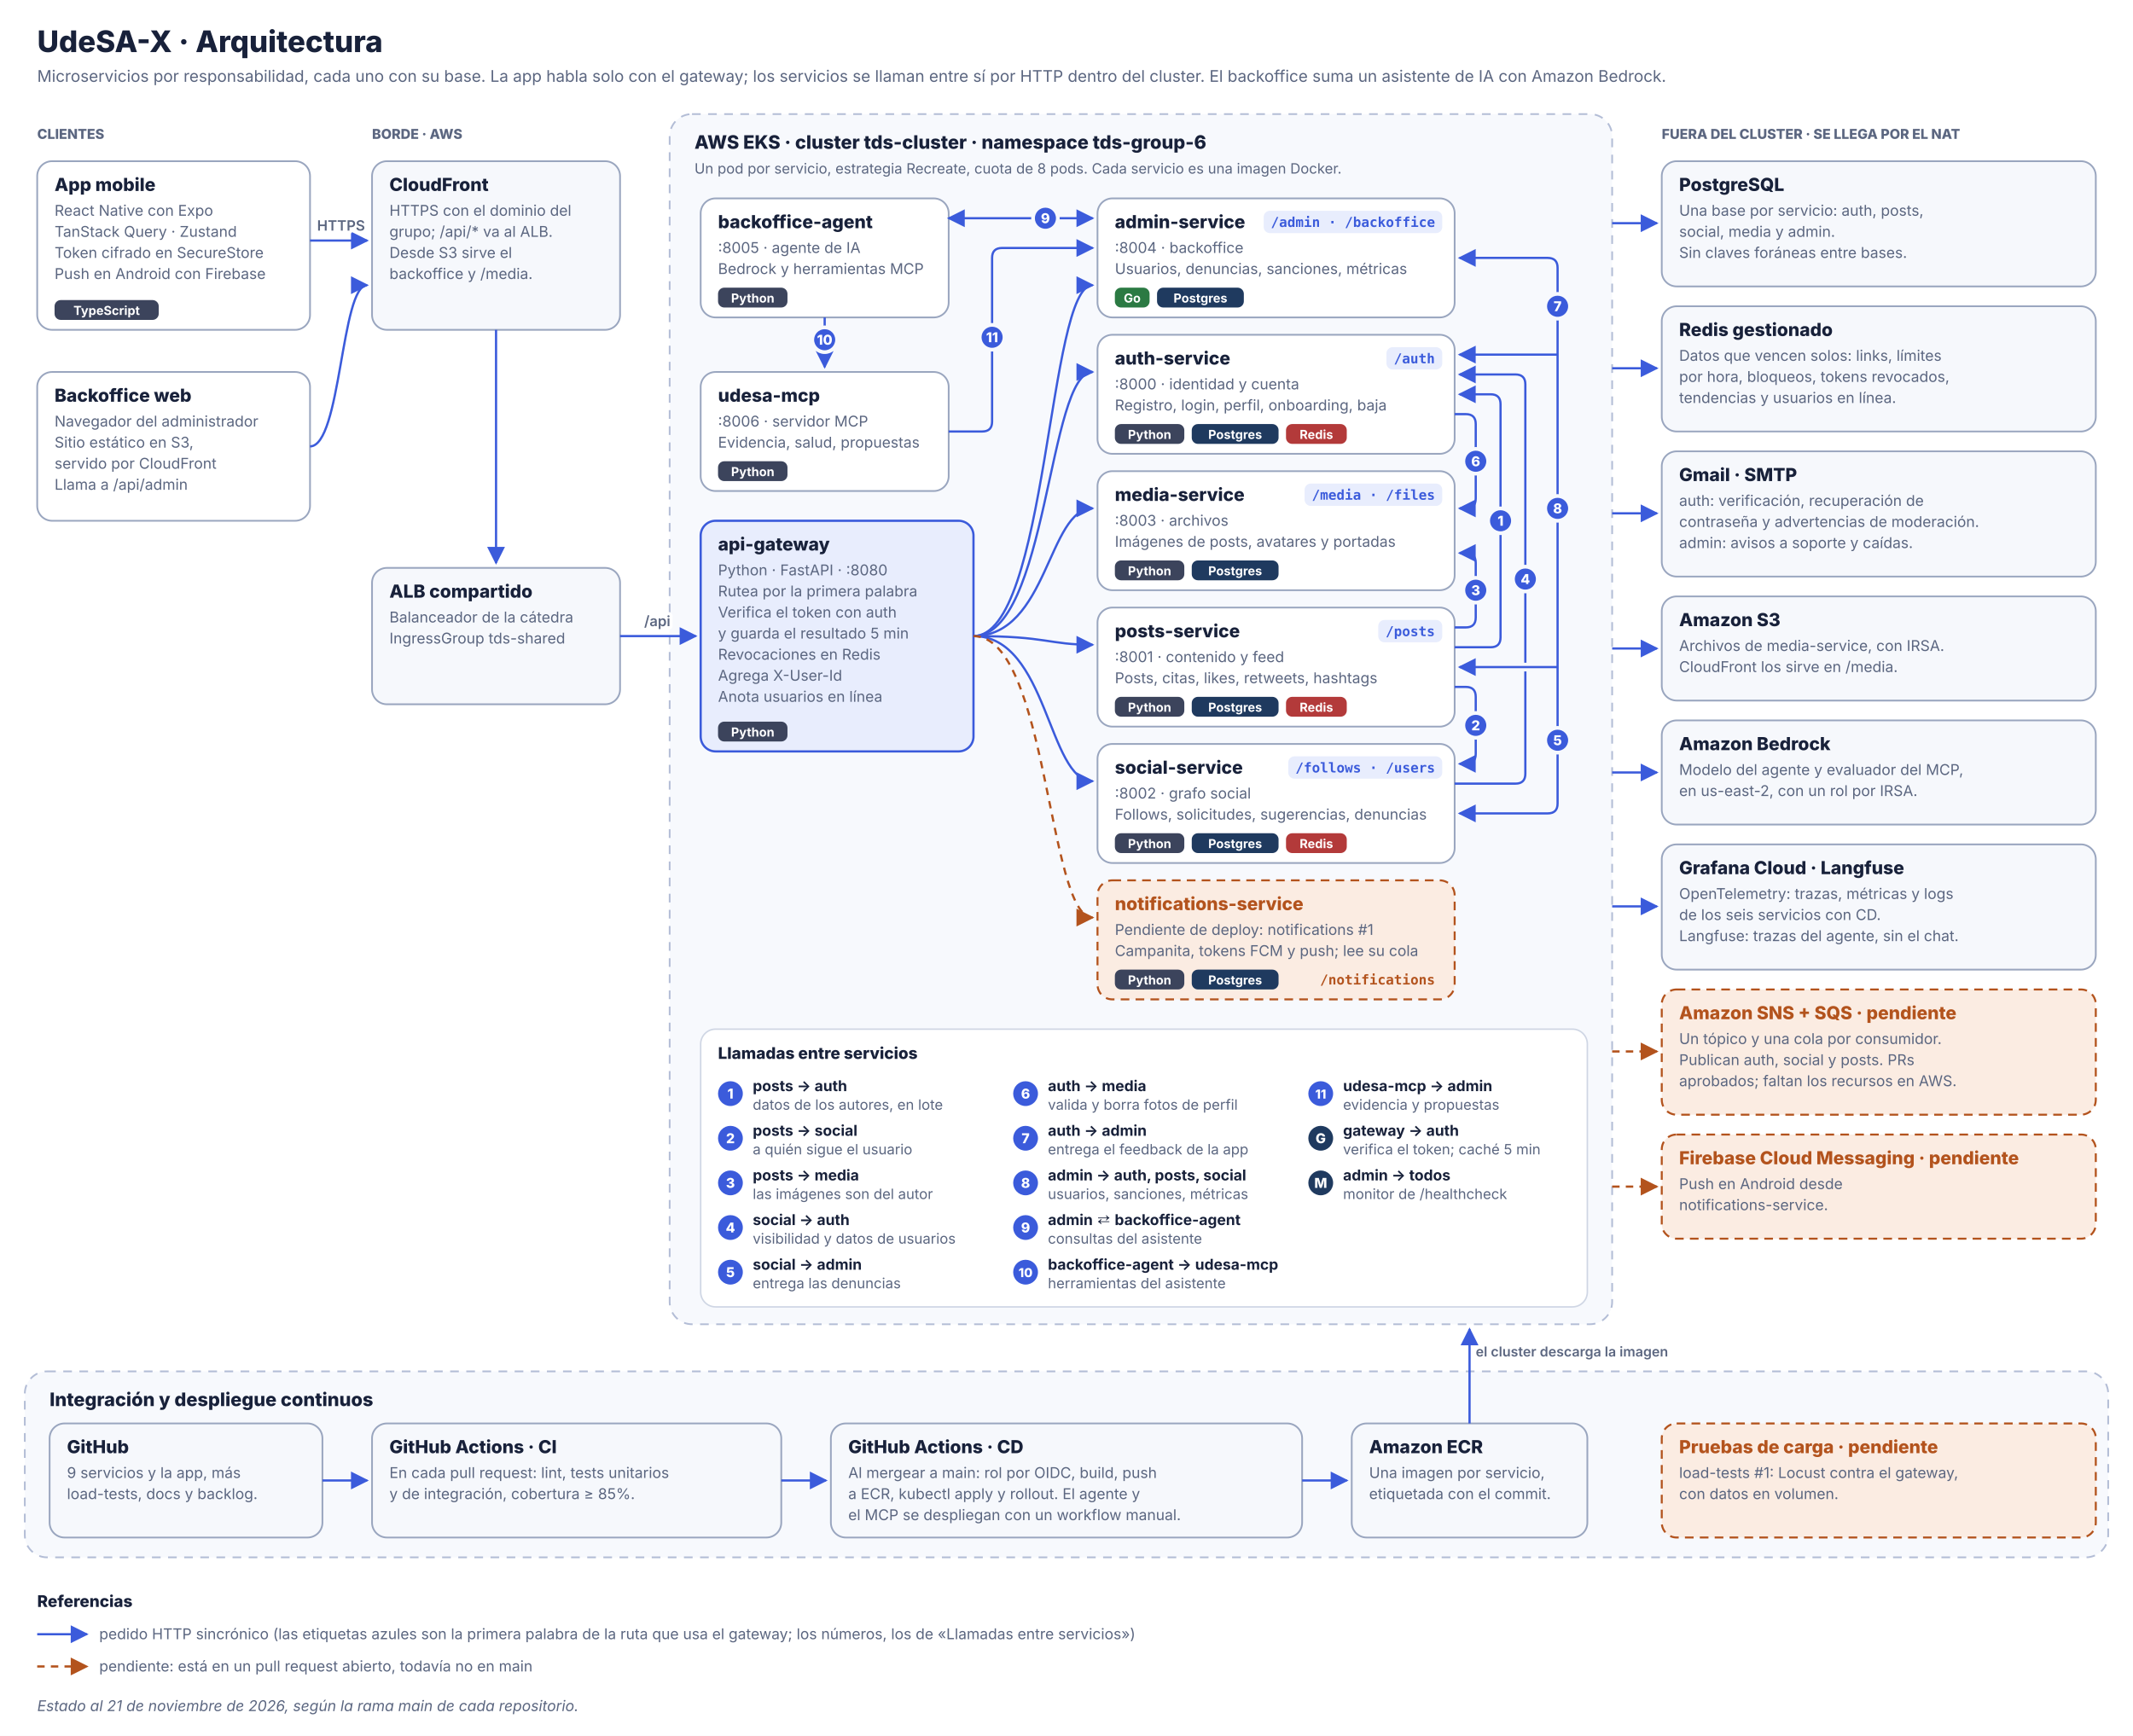
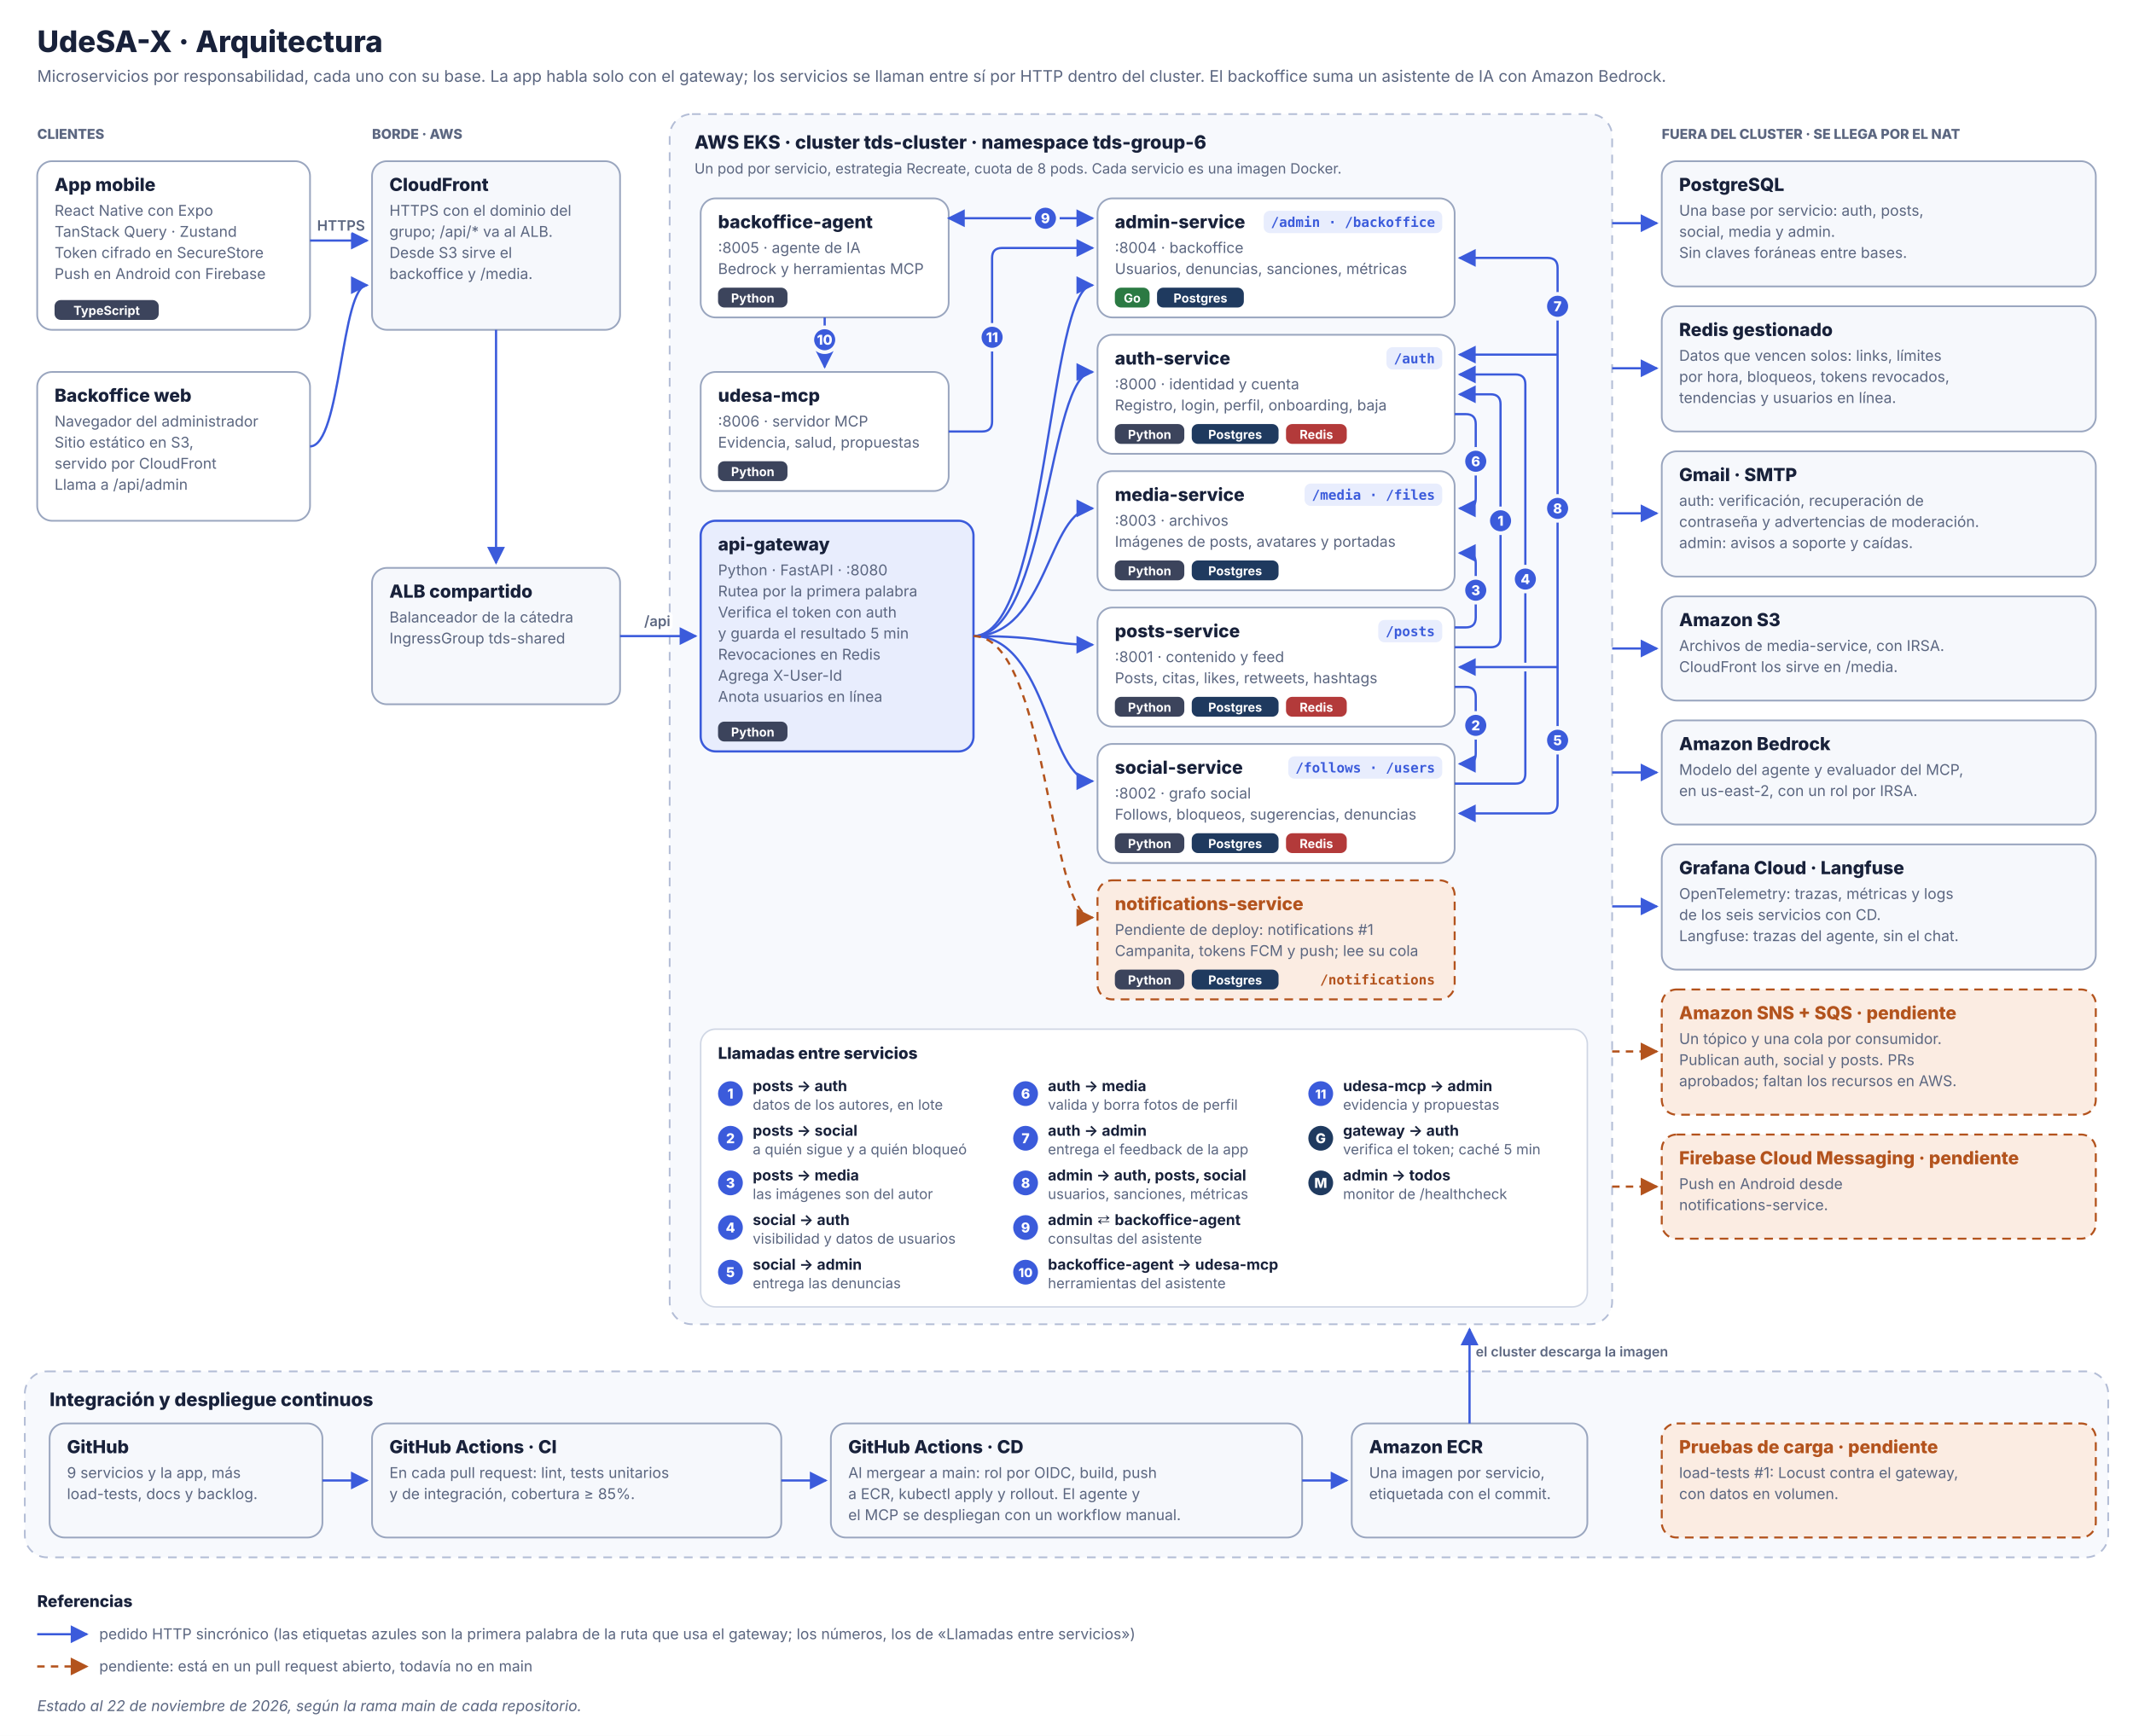
<svg xmlns="http://www.w3.org/2000/svg" viewBox="0 0 1720 1400" width="1720" height="1400">
  <rect width="1720" height="1400" fill="#fff" />
  <defs>
    <marker id="a" viewBox="0 0 10 10" refX="9" refY="5" markerWidth="8" markerHeight="8" orient="auto-start-reverse">
      <path d="M0,0 L10,5 L0,10 z" fill="#3b5bdb" />
    </marker>
    <marker id="aw" viewBox="0 0 10 10" refX="9" refY="5" markerWidth="8" markerHeight="8" orient="auto-start-reverse">
      <path d="M0,0 L10,5 L0,10 z" fill="#b3531d" />
    </marker>
  </defs>
  <text x="30" y="42" font-family="Inter, Segoe UI, Helvetica, Arial, sans-serif" font-size="24" fill="#18213a" font-weight="800" text-anchor="start">UdeSA-X · Arquitectura</text>
  <text x="30" y="66" font-family="Inter, Segoe UI, Helvetica, Arial, sans-serif" font-size="13" fill="#5b6680" font-weight="400" text-anchor="start">Microservicios por responsabilidad, cada uno con su base. La app habla solo con el gateway; los servicios se llaman entre sí por HTTP dentro del cluster. El backoffice suma un asistente de IA con Amazon Bedrock.</text>
  <text x="30" y="112" font-family="Inter, Segoe UI, Helvetica, Arial, sans-serif" font-size="11" fill="#5b6680" font-weight="800" text-anchor="start">CLIENTES</text>
  <rect x="30" y="130" width="220" height="136" rx="12" fill="#fff" stroke="#9aa6bf" stroke-width="1.4" />
  <text x="44" y="154" font-family="Inter, Segoe UI, Helvetica, Arial, sans-serif" font-size="14.5" fill="#18213a" font-weight="800" text-anchor="start">App mobile</text>
  <text x="44" y="174" font-family="Inter, Segoe UI, Helvetica, Arial, sans-serif" font-size="12" fill="#5b6680" font-weight="400" text-anchor="start">React Native con Expo</text>
  <text x="44" y="191" font-family="Inter, Segoe UI, Helvetica, Arial, sans-serif" font-size="12" fill="#5b6680" font-weight="400" text-anchor="start">TanStack Query · Zustand</text>
  <text x="44" y="208" font-family="Inter, Segoe UI, Helvetica, Arial, sans-serif" font-size="12" fill="#5b6680" font-weight="400" text-anchor="start">Token cifrado en SecureStore</text>
  <text x="44" y="225" font-family="Inter, Segoe UI, Helvetica, Arial, sans-serif" font-size="12" fill="#5b6680" font-weight="400" text-anchor="start">Push en Android con Firebase</text>
  <rect x="44" y="242" width="84" height="16" rx="5" fill="#3c445c" />
  <text x="86" y="254" font-family="Inter, Segoe UI, Helvetica, Arial, sans-serif" font-size="10" fill="#fff" font-weight="700" text-anchor="middle">TypeScript</text>
  <rect x="30" y="300" width="220" height="120" rx="12" fill="#fff" stroke="#9aa6bf" stroke-width="1.4" />
  <text x="44" y="324" font-family="Inter, Segoe UI, Helvetica, Arial, sans-serif" font-size="14.5" fill="#18213a" font-weight="800" text-anchor="start">Backoffice web</text>
  <text x="44" y="344" font-family="Inter, Segoe UI, Helvetica, Arial, sans-serif" font-size="12" fill="#5b6680" font-weight="400" text-anchor="start">Navegador del administrador</text>
  <text x="44" y="361" font-family="Inter, Segoe UI, Helvetica, Arial, sans-serif" font-size="12" fill="#5b6680" font-weight="400" text-anchor="start">Sitio estático en S3,</text>
  <text x="44" y="378" font-family="Inter, Segoe UI, Helvetica, Arial, sans-serif" font-size="12" fill="#5b6680" font-weight="400" text-anchor="start">servido por CloudFront</text>
  <text x="44" y="395" font-family="Inter, Segoe UI, Helvetica, Arial, sans-serif" font-size="12" fill="#5b6680" font-weight="400" text-anchor="start">Llama a /api/admin</text>
  <text x="300" y="112" font-family="Inter, Segoe UI, Helvetica, Arial, sans-serif" font-size="11" fill="#5b6680" font-weight="800" text-anchor="start">BORDE · AWS</text>
  <rect x="300" y="130" width="200" height="136" rx="12" fill="#f6f8fc" stroke="#9aa6bf" stroke-width="1.4" />
  <text x="314" y="154" font-family="Inter, Segoe UI, Helvetica, Arial, sans-serif" font-size="14.5" fill="#18213a" font-weight="800" text-anchor="start">CloudFront</text>
  <text x="314" y="174" font-family="Inter, Segoe UI, Helvetica, Arial, sans-serif" font-size="12" fill="#5b6680" font-weight="400" text-anchor="start">HTTPS con el dominio del</text>
  <text x="314" y="191" font-family="Inter, Segoe UI, Helvetica, Arial, sans-serif" font-size="12" fill="#5b6680" font-weight="400" text-anchor="start">grupo; /api/* va al ALB.</text>
  <text x="314" y="208" font-family="Inter, Segoe UI, Helvetica, Arial, sans-serif" font-size="12" fill="#5b6680" font-weight="400" text-anchor="start">Desde S3 sirve el</text>
  <text x="314" y="225" font-family="Inter, Segoe UI, Helvetica, Arial, sans-serif" font-size="12" fill="#5b6680" font-weight="400" text-anchor="start">backoffice y /media.</text>
  <rect x="300" y="458" width="200" height="110" rx="12" fill="#f6f8fc" stroke="#9aa6bf" stroke-width="1.4" />
  <text x="314" y="482" font-family="Inter, Segoe UI, Helvetica, Arial, sans-serif" font-size="14.5" fill="#18213a" font-weight="800" text-anchor="start">ALB compartido</text>
  <text x="314" y="502" font-family="Inter, Segoe UI, Helvetica, Arial, sans-serif" font-size="12" fill="#5b6680" font-weight="400" text-anchor="start">Balanceador de la cátedra</text>
  <text x="314" y="519" font-family="Inter, Segoe UI, Helvetica, Arial, sans-serif" font-size="12" fill="#5b6680" font-weight="400" text-anchor="start">IngressGroup tds-shared</text>
  <path d="M250,194 L296,194" fill="none" stroke="#3b5bdb" stroke-width="1.8" marker-end="url(#a)" />
  <text x="275" y="186" font-family="Inter, Segoe UI, Helvetica, Arial, sans-serif" font-size="11.5" fill="#5b6680" font-weight="600" text-anchor="middle" paint-order="stroke" stroke="#ffffff" stroke-width="5" stroke-linejoin="round">HTTPS</text>
  <path d="M250,360 C275,360 275,230 296,230" fill="none" stroke="#3b5bdb" stroke-width="1.8" marker-end="url(#a)" />
  <path d="M400,266 L400,454" fill="none" stroke="#3b5bdb" stroke-width="1.8" marker-end="url(#a)" />
  <rect x="540" y="92" width="760" height="976" rx="18" fill="#f7f9fd" stroke="#b3bdd6" stroke-width="1.4" stroke-dasharray="7 6" />
  <text x="560" y="120" font-family="Inter, Segoe UI, Helvetica, Arial, sans-serif" font-size="15" fill="#18213a" font-weight="800" text-anchor="start">AWS EKS · cluster tds-cluster · namespace tds-group-6</text>
  <text x="560" y="140" font-family="Inter, Segoe UI, Helvetica, Arial, sans-serif" font-size="11.5" fill="#5b6680" font-weight="400" text-anchor="start">Un pod por servicio, estrategia Recreate, cuota de 8 pods. Cada servicio es una imagen Docker.</text>
  <rect x="565" y="160" width="200" height="96" rx="12" fill="#fff" stroke="#9aa6bf" stroke-width="1.4" />
  <text x="579" y="184" font-family="Inter, Segoe UI, Helvetica, Arial, sans-serif" font-size="14.5" fill="#18213a" font-weight="800" text-anchor="start">backoffice-agent</text>
  <text x="579" y="204" font-family="Inter, Segoe UI, Helvetica, Arial, sans-serif" font-size="12" fill="#5b6680" font-weight="400" text-anchor="start">:8005 · agente de IA</text>
  <text x="579" y="221" font-family="Inter, Segoe UI, Helvetica, Arial, sans-serif" font-size="12" fill="#5b6680" font-weight="400" text-anchor="start">Bedrock y herramientas MCP</text>
  <rect x="579" y="232" width="56" height="16" rx="5" fill="#3c445c" />
  <text x="607" y="244" font-family="Inter, Segoe UI, Helvetica, Arial, sans-serif" font-size="10" fill="#fff" font-weight="700" text-anchor="middle">Python</text>
  <rect x="565" y="300" width="200" height="96" rx="12" fill="#fff" stroke="#9aa6bf" stroke-width="1.4" />
  <text x="579" y="324" font-family="Inter, Segoe UI, Helvetica, Arial, sans-serif" font-size="14.5" fill="#18213a" font-weight="800" text-anchor="start">udesa-mcp</text>
  <text x="579" y="344" font-family="Inter, Segoe UI, Helvetica, Arial, sans-serif" font-size="12" fill="#5b6680" font-weight="400" text-anchor="start">:8006 · servidor MCP</text>
  <text x="579" y="361" font-family="Inter, Segoe UI, Helvetica, Arial, sans-serif" font-size="12" fill="#5b6680" font-weight="400" text-anchor="start">Evidencia, salud, propuestas</text>
  <rect x="579" y="372" width="56" height="16" rx="5" fill="#3c445c" />
  <text x="607" y="384" font-family="Inter, Segoe UI, Helvetica, Arial, sans-serif" font-size="10" fill="#fff" font-weight="700" text-anchor="middle">Python</text>
  <rect x="565" y="420" width="220" height="186" rx="12" fill="#e8edfd" stroke="#3b5bdb" stroke-width="1.8" />
  <text x="579" y="444" font-family="Inter, Segoe UI, Helvetica, Arial, sans-serif" font-size="14.5" fill="#18213a" font-weight="800" text-anchor="start">api-gateway</text>
  <text x="579" y="464" font-family="Inter, Segoe UI, Helvetica, Arial, sans-serif" font-size="12" fill="#5b6680" font-weight="400" text-anchor="start">Python · FastAPI · :8080</text>
  <text x="579" y="481" font-family="Inter, Segoe UI, Helvetica, Arial, sans-serif" font-size="12" fill="#5b6680" font-weight="400" text-anchor="start">Rutea por la primera palabra</text>
  <text x="579" y="498" font-family="Inter, Segoe UI, Helvetica, Arial, sans-serif" font-size="12" fill="#5b6680" font-weight="400" text-anchor="start">Verifica el token con auth</text>
  <text x="579" y="515" font-family="Inter, Segoe UI, Helvetica, Arial, sans-serif" font-size="12" fill="#5b6680" font-weight="400" text-anchor="start">y guarda el resultado 5 min</text>
  <text x="579" y="532" font-family="Inter, Segoe UI, Helvetica, Arial, sans-serif" font-size="12" fill="#5b6680" font-weight="400" text-anchor="start">Revocaciones en Redis</text>
  <text x="579" y="549" font-family="Inter, Segoe UI, Helvetica, Arial, sans-serif" font-size="12" fill="#5b6680" font-weight="400" text-anchor="start">Agrega X-User-Id</text>
  <text x="579" y="566" font-family="Inter, Segoe UI, Helvetica, Arial, sans-serif" font-size="12" fill="#5b6680" font-weight="400" text-anchor="start">Anota usuarios en línea</text>
  <rect x="579" y="582" width="56" height="16" rx="5" fill="#3c445c" />
  <text x="607" y="594" font-family="Inter, Segoe UI, Helvetica, Arial, sans-serif" font-size="10" fill="#fff" font-weight="700" text-anchor="middle">Python</text>
  <path d="M500,513 L561,513" fill="none" stroke="#3b5bdb" stroke-width="1.8" marker-end="url(#a)" />
  <text x="530" y="505" font-family="Inter, Segoe UI, Helvetica, Arial, sans-serif" font-size="11.5" fill="#5b6680" font-weight="600" text-anchor="middle" paint-order="stroke" stroke="#ffffff" stroke-width="5" stroke-linejoin="round">/api</text>
  <rect x="885" y="160" width="288" height="96" rx="12" fill="#fff" stroke="#9aa6bf" stroke-width="1.4" />
  <rect x="1019" y="170" width="144" height="18" rx="5" fill="#e8edfd" />
  <text x="1091" y="183" font-family="JetBrains Mono, Menlo, Consolas, monospace" font-size="11" fill="#3b5bdb" font-weight="700" text-anchor="middle">/admin · /backoffice</text>
  <text x="899" y="184" font-family="Inter, Segoe UI, Helvetica, Arial, sans-serif" font-size="14.5" fill="#18213a" font-weight="800" text-anchor="start">admin-service</text>
  <text x="899" y="204" font-family="Inter, Segoe UI, Helvetica, Arial, sans-serif" font-size="12" fill="#5b6680" font-weight="400" text-anchor="start">:8004 · backoffice</text>
  <text x="899" y="221" font-family="Inter, Segoe UI, Helvetica, Arial, sans-serif" font-size="12" fill="#5b6680" font-weight="400" text-anchor="start">Usuarios, denuncias, sanciones, métricas</text>
  <rect x="899" y="232" width="28" height="16" rx="5" fill="#2b7a43" />
  <text x="913" y="244" font-family="Inter, Segoe UI, Helvetica, Arial, sans-serif" font-size="10" fill="#fff" font-weight="700" text-anchor="middle">Go</text>
  <rect x="933" y="232" width="70" height="16" rx="5" fill="#1f3a5f" />
  <text x="968" y="244" font-family="Inter, Segoe UI, Helvetica, Arial, sans-serif" font-size="10" fill="#fff" font-weight="700" text-anchor="middle">Postgres</text>
  <rect x="885" y="270" width="288" height="96" rx="12" fill="#fff" stroke="#9aa6bf" stroke-width="1.4" />
  <rect x="1118" y="280" width="45" height="18" rx="5" fill="#e8edfd" />
  <text x="1140.5" y="293" font-family="JetBrains Mono, Menlo, Consolas, monospace" font-size="11" fill="#3b5bdb" font-weight="700" text-anchor="middle">/auth</text>
  <text x="899" y="294" font-family="Inter, Segoe UI, Helvetica, Arial, sans-serif" font-size="14.5" fill="#18213a" font-weight="800" text-anchor="start">auth-service</text>
  <text x="899" y="314" font-family="Inter, Segoe UI, Helvetica, Arial, sans-serif" font-size="12" fill="#5b6680" font-weight="400" text-anchor="start">:8000 · identidad y cuenta</text>
  <text x="899" y="331" font-family="Inter, Segoe UI, Helvetica, Arial, sans-serif" font-size="12" fill="#5b6680" font-weight="400" text-anchor="start">Registro, login, perfil, onboarding, baja</text>
  <rect x="899" y="342" width="56" height="16" rx="5" fill="#3c445c" />
  <text x="927" y="354" font-family="Inter, Segoe UI, Helvetica, Arial, sans-serif" font-size="10" fill="#fff" font-weight="700" text-anchor="middle">Python</text>
  <rect x="961" y="342" width="70" height="16" rx="5" fill="#1f3a5f" />
  <text x="996" y="354" font-family="Inter, Segoe UI, Helvetica, Arial, sans-serif" font-size="10" fill="#fff" font-weight="700" text-anchor="middle">Postgres</text>
  <rect x="1037" y="342" width="49" height="16" rx="5" fill="#b33a3a" />
  <text x="1061.5" y="354" font-family="Inter, Segoe UI, Helvetica, Arial, sans-serif" font-size="10" fill="#fff" font-weight="700" text-anchor="middle">Redis</text>
  <rect x="885" y="380" width="288" height="96" rx="12" fill="#fff" stroke="#9aa6bf" stroke-width="1.4" />
  <rect x="1052" y="390" width="111" height="18" rx="5" fill="#e8edfd" />
  <text x="1107.5" y="403" font-family="JetBrains Mono, Menlo, Consolas, monospace" font-size="11" fill="#3b5bdb" font-weight="700" text-anchor="middle">/media · /files</text>
  <text x="899" y="404" font-family="Inter, Segoe UI, Helvetica, Arial, sans-serif" font-size="14.5" fill="#18213a" font-weight="800" text-anchor="start">media-service</text>
  <text x="899" y="424" font-family="Inter, Segoe UI, Helvetica, Arial, sans-serif" font-size="12" fill="#5b6680" font-weight="400" text-anchor="start">:8003 · archivos</text>
  <text x="899" y="441" font-family="Inter, Segoe UI, Helvetica, Arial, sans-serif" font-size="12" fill="#5b6680" font-weight="400" text-anchor="start">Imágenes de posts, avatares y portadas</text>
  <rect x="899" y="452" width="56" height="16" rx="5" fill="#3c445c" />
  <text x="927" y="464" font-family="Inter, Segoe UI, Helvetica, Arial, sans-serif" font-size="10" fill="#fff" font-weight="700" text-anchor="middle">Python</text>
  <rect x="961" y="452" width="70" height="16" rx="5" fill="#1f3a5f" />
  <text x="996" y="464" font-family="Inter, Segoe UI, Helvetica, Arial, sans-serif" font-size="10" fill="#fff" font-weight="700" text-anchor="middle">Postgres</text>
  <rect x="885" y="490" width="288" height="96" rx="12" fill="#fff" stroke="#9aa6bf" stroke-width="1.4" />
  <rect x="1111.4" y="500" width="51.6" height="18" rx="5" fill="#e8edfd" />
  <text x="1137.2" y="513" font-family="JetBrains Mono, Menlo, Consolas, monospace" font-size="11" fill="#3b5bdb" font-weight="700" text-anchor="middle">/posts</text>
  <text x="899" y="514" font-family="Inter, Segoe UI, Helvetica, Arial, sans-serif" font-size="14.5" fill="#18213a" font-weight="800" text-anchor="start">posts-service</text>
  <text x="899" y="534" font-family="Inter, Segoe UI, Helvetica, Arial, sans-serif" font-size="12" fill="#5b6680" font-weight="400" text-anchor="start">:8001 · contenido y feed</text>
  <text x="899" y="551" font-family="Inter, Segoe UI, Helvetica, Arial, sans-serif" font-size="12" fill="#5b6680" font-weight="400" text-anchor="start">Posts, citas, likes, retweets, hashtags</text>
  <rect x="899" y="562" width="56" height="16" rx="5" fill="#3c445c" />
  <text x="927" y="574" font-family="Inter, Segoe UI, Helvetica, Arial, sans-serif" font-size="10" fill="#fff" font-weight="700" text-anchor="middle">Python</text>
  <rect x="961" y="562" width="70" height="16" rx="5" fill="#1f3a5f" />
  <text x="996" y="574" font-family="Inter, Segoe UI, Helvetica, Arial, sans-serif" font-size="10" fill="#fff" font-weight="700" text-anchor="middle">Postgres</text>
  <rect x="1037" y="562" width="49" height="16" rx="5" fill="#b33a3a" />
  <text x="1061.5" y="574" font-family="Inter, Segoe UI, Helvetica, Arial, sans-serif" font-size="10" fill="#fff" font-weight="700" text-anchor="middle">Redis</text>
  <rect x="885" y="600" width="288" height="96" rx="12" fill="#fff" stroke="#9aa6bf" stroke-width="1.4" />
  <rect x="1038.8" y="610" width="124.2" height="18" rx="5" fill="#e8edfd" />
  <text x="1100.9" y="623" font-family="JetBrains Mono, Menlo, Consolas, monospace" font-size="11" fill="#3b5bdb" font-weight="700" text-anchor="middle">/follows · /users</text>
  <text x="899" y="624" font-family="Inter, Segoe UI, Helvetica, Arial, sans-serif" font-size="14.5" fill="#18213a" font-weight="800" text-anchor="start">social-service</text>
  <text x="899" y="644" font-family="Inter, Segoe UI, Helvetica, Arial, sans-serif" font-size="12" fill="#5b6680" font-weight="400" text-anchor="start">:8002 · grafo social</text>
-   <text x="899" y="661" font-family="Inter, Segoe UI, Helvetica, Arial, sans-serif" font-size="12" fill="#5b6680" font-weight="400" text-anchor="start">Follows, solicitudes, sugerencias, denuncias</text>
+   <text x="899" y="661" font-family="Inter, Segoe UI, Helvetica, Arial, sans-serif" font-size="12" fill="#5b6680" font-weight="400" text-anchor="start">Follows, bloqueos, sugerencias, denuncias</text>
  <rect x="899" y="672" width="56" height="16" rx="5" fill="#3c445c" />
  <text x="927" y="684" font-family="Inter, Segoe UI, Helvetica, Arial, sans-serif" font-size="10" fill="#fff" font-weight="700" text-anchor="middle">Python</text>
  <rect x="961" y="672" width="70" height="16" rx="5" fill="#1f3a5f" />
  <text x="996" y="684" font-family="Inter, Segoe UI, Helvetica, Arial, sans-serif" font-size="10" fill="#fff" font-weight="700" text-anchor="middle">Postgres</text>
  <rect x="1037" y="672" width="49" height="16" rx="5" fill="#b33a3a" />
  <text x="1061.5" y="684" font-family="Inter, Segoe UI, Helvetica, Arial, sans-serif" font-size="10" fill="#fff" font-weight="700" text-anchor="middle">Redis</text>
  <rect x="885" y="710" width="288" height="96" rx="12" fill="#fbece2" stroke="#b3531d" stroke-width="1.6" stroke-dasharray="7 5" />
  <text x="899" y="734" font-family="Inter, Segoe UI, Helvetica, Arial, sans-serif" font-size="14.5" fill="#b3531d" font-weight="800" text-anchor="start">notifications-service</text>
  <text x="899" y="754" font-family="Inter, Segoe UI, Helvetica, Arial, sans-serif" font-size="12" fill="#5b6680" font-weight="400" text-anchor="start">Pendiente de deploy: notifications #1</text>
  <text x="899" y="771" font-family="Inter, Segoe UI, Helvetica, Arial, sans-serif" font-size="12" fill="#5b6680" font-weight="400" text-anchor="start">Campanita, tokens FCM y push; lee su cola</text>
  <rect x="899" y="782" width="56" height="16" rx="5" fill="#3c445c" />
  <text x="927" y="794" font-family="Inter, Segoe UI, Helvetica, Arial, sans-serif" font-size="10" fill="#fff" font-weight="700" text-anchor="middle">Python</text>
  <rect x="961" y="782" width="70" height="16" rx="5" fill="#1f3a5f" />
  <text x="996" y="794" font-family="Inter, Segoe UI, Helvetica, Arial, sans-serif" font-size="10" fill="#fff" font-weight="700" text-anchor="middle">Postgres</text>
  <rect x="1058.6" y="781" width="104.4" height="18" rx="5" fill="#fbece2" />
  <text x="1110.8" y="794" font-family="JetBrains Mono, Menlo, Consolas, monospace" font-size="11" fill="#b3531d" font-weight="700" text-anchor="middle">/notifications</text>
  <path d="M785,513 C845,513 845,230 881,230" fill="none" stroke="#3b5bdb" stroke-width="1.8" marker-end="url(#a)" />
  <path d="M785,513 C845,513 845,300 881,300" fill="none" stroke="#3b5bdb" stroke-width="1.8" marker-end="url(#a)" />
  <path d="M785,513 C845,513 845,410 881,410" fill="none" stroke="#3b5bdb" stroke-width="1.8" marker-end="url(#a)" />
  <path d="M785,513 C845,513 845,520 881,520" fill="none" stroke="#3b5bdb" stroke-width="1.8" marker-end="url(#a)" />
  <path d="M785,513 C845,513 845,630 881,630" fill="none" stroke="#3b5bdb" stroke-width="1.8" marker-end="url(#a)" />
  <path d="M785,513 C845,513 845,740 881,740" fill="none" stroke="#b3531d" stroke-width="1.8" marker-end="url(#aw)" stroke-dasharray="6 5" />
  <path d="M765,176 L881,176" fill="none" stroke="#3b5bdb" stroke-width="1.8" marker-start="url(#a)" marker-end="url(#a)" />
  <circle cx="843" cy="176" r="10" fill="#3b5bdb" stroke="#f7f9fd" stroke-width="3" />
  <text x="843" y="180" font-family="Inter, Segoe UI, Helvetica, Arial, sans-serif" font-size="11" fill="#fff" font-weight="800" text-anchor="middle">9</text>
  <path d="M665,256 L665,296" fill="none" stroke="#3b5bdb" stroke-width="1.8" marker-end="url(#a)" />
  <circle cx="665" cy="274" r="10" fill="#3b5bdb" stroke="#f7f9fd" stroke-width="3" />
  <text x="665" y="278" font-family="Inter, Segoe UI, Helvetica, Arial, sans-serif" font-size="11" fill="#fff" font-weight="800" text-anchor="middle">10</text>
  <path d="M765,348 L792,348 Q800,348 800,340 L800,208 Q800,200 808,200 L881,200" fill="none" stroke="#3b5bdb" stroke-width="1.8" marker-end="url(#a)" />
  <circle cx="800" cy="272" r="10" fill="#3b5bdb" stroke="#f7f9fd" stroke-width="3" />
  <text x="800" y="276" font-family="Inter, Segoe UI, Helvetica, Arial, sans-serif" font-size="11" fill="#fff" font-weight="800" text-anchor="middle">11</text>
  <path d="M1173,334 L1182,334 Q1190,334 1190,342 L1190,402 Q1190,410 1182,410 L1177,410" fill="none" stroke="#3b5bdb" stroke-width="1.8" marker-end="url(#a)" />
  <path d="M1173,506 L1182,506 Q1190,506 1190,498 L1190,454 Q1190,446 1182,446 L1177,446" fill="none" stroke="#3b5bdb" stroke-width="1.8" marker-end="url(#a)" />
  <path d="M1173,554 L1182,554 Q1190,554 1190,562 L1190,608 Q1190,616 1182,616 L1177,616" fill="none" stroke="#3b5bdb" stroke-width="1.8" marker-end="url(#a)" />
  <path d="M1173,522 L1202,522 Q1210,522 1210,514 L1210,326 Q1210,318 1202,318 L1177,318" fill="none" stroke="#3b5bdb" stroke-width="1.8" marker-end="url(#a)" />
  <path d="M1173,632 L1222,632 Q1230,632 1230,624 L1230,310 Q1230,302 1222,302 L1177,302" fill="none" stroke="#3b5bdb" stroke-width="1.8" marker-end="url(#a)" />
  <path d="M1177,208 L1248,208 Q1256,208 1256,216 L1256,648 Q1256,656 1248,656 L1177,656" fill="none" stroke="#3b5bdb" stroke-width="1.8" marker-start="url(#a)" marker-end="url(#a)" />
  <path d="M1256,286 L1177,286" fill="none" stroke="#3b5bdb" stroke-width="1.8" marker-end="url(#a)" />
  <path d="M1237,538 L1223,538" fill="none" stroke="#f7f9fd" stroke-width="7" />
  <path d="M1256,538 L1177,538" fill="none" stroke="#3b5bdb" stroke-width="1.8" marker-end="url(#a)" />
  <circle cx="1190" cy="372" r="10" fill="#3b5bdb" stroke="#f7f9fd" stroke-width="3" />
  <text x="1190" y="376" font-family="Inter, Segoe UI, Helvetica, Arial, sans-serif" font-size="11" fill="#fff" font-weight="800" text-anchor="middle">6</text>
  <circle cx="1190" cy="476" r="10" fill="#3b5bdb" stroke="#f7f9fd" stroke-width="3" />
  <text x="1190" y="480" font-family="Inter, Segoe UI, Helvetica, Arial, sans-serif" font-size="11" fill="#fff" font-weight="800" text-anchor="middle">3</text>
  <circle cx="1190" cy="585" r="10" fill="#3b5bdb" stroke="#f7f9fd" stroke-width="3" />
  <text x="1190" y="589" font-family="Inter, Segoe UI, Helvetica, Arial, sans-serif" font-size="11" fill="#fff" font-weight="800" text-anchor="middle">2</text>
  <circle cx="1210" cy="420" r="10" fill="#3b5bdb" stroke="#f7f9fd" stroke-width="3" />
  <text x="1210" y="424" font-family="Inter, Segoe UI, Helvetica, Arial, sans-serif" font-size="11" fill="#fff" font-weight="800" text-anchor="middle">1</text>
  <circle cx="1230" cy="467" r="10" fill="#3b5bdb" stroke="#f7f9fd" stroke-width="3" />
  <text x="1230" y="471" font-family="Inter, Segoe UI, Helvetica, Arial, sans-serif" font-size="11" fill="#fff" font-weight="800" text-anchor="middle">4</text>
  <circle cx="1256" cy="247" r="10" fill="#3b5bdb" stroke="#f7f9fd" stroke-width="3" />
  <text x="1256" y="251" font-family="Inter, Segoe UI, Helvetica, Arial, sans-serif" font-size="11" fill="#fff" font-weight="800" text-anchor="middle">7</text>
  <circle cx="1256" cy="410" r="10" fill="#3b5bdb" stroke="#f7f9fd" stroke-width="3" />
  <text x="1256" y="414" font-family="Inter, Segoe UI, Helvetica, Arial, sans-serif" font-size="11" fill="#fff" font-weight="800" text-anchor="middle">8</text>
  <circle cx="1256" cy="597" r="10" fill="#3b5bdb" stroke="#f7f9fd" stroke-width="3" />
  <text x="1256" y="601" font-family="Inter, Segoe UI, Helvetica, Arial, sans-serif" font-size="11" fill="#fff" font-weight="800" text-anchor="middle">5</text>
  <rect x="565" y="830" width="715" height="224" rx="12" fill="#fff" stroke="#cfd6e4" stroke-width="1.2" />
  <text x="579" y="854" font-family="Inter, Segoe UI, Helvetica, Arial, sans-serif" font-size="13" fill="#18213a" font-weight="800" text-anchor="start">Llamadas entre servicios</text>
  <circle cx="589" cy="882" r="10" fill="#3b5bdb" />
  <text x="589" y="886" font-family="Inter, Segoe UI, Helvetica, Arial, sans-serif" font-size="11" fill="#fff" font-weight="800" text-anchor="middle">1</text>
  <text x="607" y="880" font-family="Inter, Segoe UI, Helvetica, Arial, sans-serif" font-size="12" fill="#18213a" font-weight="700" text-anchor="start">posts → auth</text>
  <text x="607" y="895" font-family="Inter, Segoe UI, Helvetica, Arial, sans-serif" font-size="11.5" fill="#5b6680" font-weight="400" text-anchor="start">datos de los autores, en lote</text>
  <circle cx="589" cy="918" r="10" fill="#3b5bdb" />
  <text x="589" y="922" font-family="Inter, Segoe UI, Helvetica, Arial, sans-serif" font-size="11" fill="#fff" font-weight="800" text-anchor="middle">2</text>
  <text x="607" y="916" font-family="Inter, Segoe UI, Helvetica, Arial, sans-serif" font-size="12" fill="#18213a" font-weight="700" text-anchor="start">posts → social</text>
-   <text x="607" y="931" font-family="Inter, Segoe UI, Helvetica, Arial, sans-serif" font-size="11.5" fill="#5b6680" font-weight="400" text-anchor="start">a quién sigue el usuario</text>
+   <text x="607" y="931" font-family="Inter, Segoe UI, Helvetica, Arial, sans-serif" font-size="11.5" fill="#5b6680" font-weight="400" text-anchor="start">a quién sigue y a quién bloqueó</text>
  <circle cx="589" cy="954" r="10" fill="#3b5bdb" />
  <text x="589" y="958" font-family="Inter, Segoe UI, Helvetica, Arial, sans-serif" font-size="11" fill="#fff" font-weight="800" text-anchor="middle">3</text>
  <text x="607" y="952" font-family="Inter, Segoe UI, Helvetica, Arial, sans-serif" font-size="12" fill="#18213a" font-weight="700" text-anchor="start">posts → media</text>
  <text x="607" y="967" font-family="Inter, Segoe UI, Helvetica, Arial, sans-serif" font-size="11.5" fill="#5b6680" font-weight="400" text-anchor="start">las imágenes son del autor</text>
  <circle cx="589" cy="990" r="10" fill="#3b5bdb" />
  <text x="589" y="994" font-family="Inter, Segoe UI, Helvetica, Arial, sans-serif" font-size="11" fill="#fff" font-weight="800" text-anchor="middle">4</text>
  <text x="607" y="988" font-family="Inter, Segoe UI, Helvetica, Arial, sans-serif" font-size="12" fill="#18213a" font-weight="700" text-anchor="start">social → auth</text>
  <text x="607" y="1003" font-family="Inter, Segoe UI, Helvetica, Arial, sans-serif" font-size="11.5" fill="#5b6680" font-weight="400" text-anchor="start">visibilidad y datos de usuarios</text>
  <circle cx="589" cy="1026" r="10" fill="#3b5bdb" />
  <text x="589" y="1030" font-family="Inter, Segoe UI, Helvetica, Arial, sans-serif" font-size="11" fill="#fff" font-weight="800" text-anchor="middle">5</text>
  <text x="607" y="1024" font-family="Inter, Segoe UI, Helvetica, Arial, sans-serif" font-size="12" fill="#18213a" font-weight="700" text-anchor="start">social → admin</text>
  <text x="607" y="1039" font-family="Inter, Segoe UI, Helvetica, Arial, sans-serif" font-size="11.5" fill="#5b6680" font-weight="400" text-anchor="start">entrega las denuncias</text>
  <circle cx="827" cy="882" r="10" fill="#3b5bdb" />
  <text x="827" y="886" font-family="Inter, Segoe UI, Helvetica, Arial, sans-serif" font-size="11" fill="#fff" font-weight="800" text-anchor="middle">6</text>
  <text x="845" y="880" font-family="Inter, Segoe UI, Helvetica, Arial, sans-serif" font-size="12" fill="#18213a" font-weight="700" text-anchor="start">auth → media</text>
  <text x="845" y="895" font-family="Inter, Segoe UI, Helvetica, Arial, sans-serif" font-size="11.5" fill="#5b6680" font-weight="400" text-anchor="start">valida y borra fotos de perfil</text>
  <circle cx="827" cy="918" r="10" fill="#3b5bdb" />
  <text x="827" y="922" font-family="Inter, Segoe UI, Helvetica, Arial, sans-serif" font-size="11" fill="#fff" font-weight="800" text-anchor="middle">7</text>
  <text x="845" y="916" font-family="Inter, Segoe UI, Helvetica, Arial, sans-serif" font-size="12" fill="#18213a" font-weight="700" text-anchor="start">auth → admin</text>
  <text x="845" y="931" font-family="Inter, Segoe UI, Helvetica, Arial, sans-serif" font-size="11.5" fill="#5b6680" font-weight="400" text-anchor="start">entrega el feedback de la app</text>
  <circle cx="827" cy="954" r="10" fill="#3b5bdb" />
  <text x="827" y="958" font-family="Inter, Segoe UI, Helvetica, Arial, sans-serif" font-size="11" fill="#fff" font-weight="800" text-anchor="middle">8</text>
  <text x="845" y="952" font-family="Inter, Segoe UI, Helvetica, Arial, sans-serif" font-size="12" fill="#18213a" font-weight="700" text-anchor="start">admin → auth, posts, social</text>
  <text x="845" y="967" font-family="Inter, Segoe UI, Helvetica, Arial, sans-serif" font-size="11.5" fill="#5b6680" font-weight="400" text-anchor="start">usuarios, sanciones, métricas</text>
  <circle cx="827" cy="990" r="10" fill="#3b5bdb" />
  <text x="827" y="994" font-family="Inter, Segoe UI, Helvetica, Arial, sans-serif" font-size="11" fill="#fff" font-weight="800" text-anchor="middle">9</text>
  <text x="845" y="988" font-family="Inter, Segoe UI, Helvetica, Arial, sans-serif" font-size="12" fill="#18213a" font-weight="700" text-anchor="start">admin ⇄ backoffice-agent</text>
  <text x="845" y="1003" font-family="Inter, Segoe UI, Helvetica, Arial, sans-serif" font-size="11.5" fill="#5b6680" font-weight="400" text-anchor="start">consultas del asistente</text>
  <circle cx="827" cy="1026" r="10" fill="#3b5bdb" />
  <text x="827" y="1030" font-family="Inter, Segoe UI, Helvetica, Arial, sans-serif" font-size="10" fill="#fff" font-weight="800" text-anchor="middle">10</text>
  <text x="845" y="1024" font-family="Inter, Segoe UI, Helvetica, Arial, sans-serif" font-size="12" fill="#18213a" font-weight="700" text-anchor="start">backoffice-agent → udesa-mcp</text>
  <text x="845" y="1039" font-family="Inter, Segoe UI, Helvetica, Arial, sans-serif" font-size="11.5" fill="#5b6680" font-weight="400" text-anchor="start">herramientas del asistente</text>
  <circle cx="1065" cy="882" r="10" fill="#3b5bdb" />
  <text x="1065" y="886" font-family="Inter, Segoe UI, Helvetica, Arial, sans-serif" font-size="10" fill="#fff" font-weight="800" text-anchor="middle">11</text>
  <text x="1083" y="880" font-family="Inter, Segoe UI, Helvetica, Arial, sans-serif" font-size="12" fill="#18213a" font-weight="700" text-anchor="start">udesa-mcp → admin</text>
  <text x="1083" y="895" font-family="Inter, Segoe UI, Helvetica, Arial, sans-serif" font-size="11.5" fill="#5b6680" font-weight="400" text-anchor="start">evidencia y propuestas</text>
  <circle cx="1065" cy="918" r="10" fill="#1f3a5f" />
  <text x="1065" y="922" font-family="Inter, Segoe UI, Helvetica, Arial, sans-serif" font-size="11" fill="#fff" font-weight="800" text-anchor="middle">G</text>
  <text x="1083" y="916" font-family="Inter, Segoe UI, Helvetica, Arial, sans-serif" font-size="12" fill="#18213a" font-weight="700" text-anchor="start">gateway → auth</text>
  <text x="1083" y="931" font-family="Inter, Segoe UI, Helvetica, Arial, sans-serif" font-size="11.5" fill="#5b6680" font-weight="400" text-anchor="start">verifica el token; caché 5 min</text>
  <circle cx="1065" cy="954" r="10" fill="#1f3a5f" />
  <text x="1065" y="958" font-family="Inter, Segoe UI, Helvetica, Arial, sans-serif" font-size="11" fill="#fff" font-weight="800" text-anchor="middle">M</text>
  <text x="1083" y="952" font-family="Inter, Segoe UI, Helvetica, Arial, sans-serif" font-size="12" fill="#18213a" font-weight="700" text-anchor="start">admin → todos</text>
  <text x="1083" y="967" font-family="Inter, Segoe UI, Helvetica, Arial, sans-serif" font-size="11.5" fill="#5b6680" font-weight="400" text-anchor="start">monitor de /healthcheck</text>
  <text x="1340" y="112" font-family="Inter, Segoe UI, Helvetica, Arial, sans-serif" font-size="11" fill="#5b6680" font-weight="800" text-anchor="start">FUERA DEL CLUSTER · SE LLEGA POR EL NAT</text>
  <rect x="1340" y="130" width="350" height="101" rx="12" fill="#f6f8fc" stroke="#9aa6bf" stroke-width="1.4" />
  <text x="1354" y="154" font-family="Inter, Segoe UI, Helvetica, Arial, sans-serif" font-size="14.5" fill="#18213a" font-weight="800" text-anchor="start">PostgreSQL</text>
  <text x="1354" y="174" font-family="Inter, Segoe UI, Helvetica, Arial, sans-serif" font-size="12" fill="#5b6680" font-weight="400" text-anchor="start">Una base por servicio: auth, posts,</text>
  <text x="1354" y="191" font-family="Inter, Segoe UI, Helvetica, Arial, sans-serif" font-size="12" fill="#5b6680" font-weight="400" text-anchor="start">social, media y admin.</text>
  <text x="1354" y="208" font-family="Inter, Segoe UI, Helvetica, Arial, sans-serif" font-size="12" fill="#5b6680" font-weight="400" text-anchor="start">Sin claves foráneas entre bases.</text>
  <path d="M1300,180 L1336,180" fill="none" stroke="#3b5bdb" stroke-width="1.8" marker-end="url(#a)" />
  <rect x="1340" y="247" width="350" height="101" rx="12" fill="#f6f8fc" stroke="#9aa6bf" stroke-width="1.4" />
  <text x="1354" y="271" font-family="Inter, Segoe UI, Helvetica, Arial, sans-serif" font-size="14.5" fill="#18213a" font-weight="800" text-anchor="start">Redis gestionado</text>
  <text x="1354" y="291" font-family="Inter, Segoe UI, Helvetica, Arial, sans-serif" font-size="12" fill="#5b6680" font-weight="400" text-anchor="start">Datos que vencen solos: links, límites</text>
  <text x="1354" y="308" font-family="Inter, Segoe UI, Helvetica, Arial, sans-serif" font-size="12" fill="#5b6680" font-weight="400" text-anchor="start">por hora, bloqueos, tokens revocados,</text>
  <text x="1354" y="325" font-family="Inter, Segoe UI, Helvetica, Arial, sans-serif" font-size="12" fill="#5b6680" font-weight="400" text-anchor="start">tendencias y usuarios en línea.</text>
  <path d="M1300,297 L1336,297" fill="none" stroke="#3b5bdb" stroke-width="1.8" marker-end="url(#a)" />
  <rect x="1340" y="364" width="350" height="101" rx="12" fill="#f6f8fc" stroke="#9aa6bf" stroke-width="1.4" />
  <text x="1354" y="388" font-family="Inter, Segoe UI, Helvetica, Arial, sans-serif" font-size="14.5" fill="#18213a" font-weight="800" text-anchor="start">Gmail · SMTP</text>
  <text x="1354" y="408" font-family="Inter, Segoe UI, Helvetica, Arial, sans-serif" font-size="12" fill="#5b6680" font-weight="400" text-anchor="start">auth: verificación, recuperación de</text>
  <text x="1354" y="425" font-family="Inter, Segoe UI, Helvetica, Arial, sans-serif" font-size="12" fill="#5b6680" font-weight="400" text-anchor="start">contraseña y advertencias de moderación.</text>
  <text x="1354" y="442" font-family="Inter, Segoe UI, Helvetica, Arial, sans-serif" font-size="12" fill="#5b6680" font-weight="400" text-anchor="start">admin: avisos a soporte y caídas.</text>
  <path d="M1300,414 L1336,414" fill="none" stroke="#3b5bdb" stroke-width="1.8" marker-end="url(#a)" />
  <rect x="1340" y="481" width="350" height="84" rx="12" fill="#f6f8fc" stroke="#9aa6bf" stroke-width="1.4" />
  <text x="1354" y="505" font-family="Inter, Segoe UI, Helvetica, Arial, sans-serif" font-size="14.5" fill="#18213a" font-weight="800" text-anchor="start">Amazon S3</text>
  <text x="1354" y="525" font-family="Inter, Segoe UI, Helvetica, Arial, sans-serif" font-size="12" fill="#5b6680" font-weight="400" text-anchor="start">Archivos de media-service, con IRSA.</text>
  <text x="1354" y="542" font-family="Inter, Segoe UI, Helvetica, Arial, sans-serif" font-size="12" fill="#5b6680" font-weight="400" text-anchor="start">CloudFront los sirve en /media.</text>
  <path d="M1300,523 L1336,523" fill="none" stroke="#3b5bdb" stroke-width="1.8" marker-end="url(#a)" />
  <rect x="1340" y="581" width="350" height="84" rx="12" fill="#f6f8fc" stroke="#9aa6bf" stroke-width="1.4" />
  <text x="1354" y="605" font-family="Inter, Segoe UI, Helvetica, Arial, sans-serif" font-size="14.5" fill="#18213a" font-weight="800" text-anchor="start">Amazon Bedrock</text>
  <text x="1354" y="625" font-family="Inter, Segoe UI, Helvetica, Arial, sans-serif" font-size="12" fill="#5b6680" font-weight="400" text-anchor="start">Modelo del agente y evaluador del MCP,</text>
  <text x="1354" y="642" font-family="Inter, Segoe UI, Helvetica, Arial, sans-serif" font-size="12" fill="#5b6680" font-weight="400" text-anchor="start">en us-east-2, con un rol por IRSA.</text>
  <path d="M1300,623 L1336,623" fill="none" stroke="#3b5bdb" stroke-width="1.8" marker-end="url(#a)" />
  <rect x="1340" y="681" width="350" height="101" rx="12" fill="#f6f8fc" stroke="#9aa6bf" stroke-width="1.4" />
  <text x="1354" y="705" font-family="Inter, Segoe UI, Helvetica, Arial, sans-serif" font-size="14.5" fill="#18213a" font-weight="800" text-anchor="start">Grafana Cloud · Langfuse</text>
  <text x="1354" y="725" font-family="Inter, Segoe UI, Helvetica, Arial, sans-serif" font-size="12" fill="#5b6680" font-weight="400" text-anchor="start">OpenTelemetry: trazas, métricas y logs</text>
  <text x="1354" y="742" font-family="Inter, Segoe UI, Helvetica, Arial, sans-serif" font-size="12" fill="#5b6680" font-weight="400" text-anchor="start">de los seis servicios con CD.</text>
  <text x="1354" y="759" font-family="Inter, Segoe UI, Helvetica, Arial, sans-serif" font-size="12" fill="#5b6680" font-weight="400" text-anchor="start">Langfuse: trazas del agente, sin el chat.</text>
  <path d="M1300,731 L1336,731" fill="none" stroke="#3b5bdb" stroke-width="1.8" marker-end="url(#a)" />
  <rect x="1340" y="798" width="350" height="101" rx="12" fill="#fbece2" stroke="#b3531d" stroke-width="1.6" stroke-dasharray="7 5" />
  <text x="1354" y="822" font-family="Inter, Segoe UI, Helvetica, Arial, sans-serif" font-size="14.5" fill="#b3531d" font-weight="800" text-anchor="start">Amazon SNS + SQS · pendiente</text>
  <text x="1354" y="842" font-family="Inter, Segoe UI, Helvetica, Arial, sans-serif" font-size="12" fill="#5b6680" font-weight="400" text-anchor="start">Un tópico y una cola por consumidor.</text>
  <text x="1354" y="859" font-family="Inter, Segoe UI, Helvetica, Arial, sans-serif" font-size="12" fill="#5b6680" font-weight="400" text-anchor="start">Publican auth, social y posts. PRs</text>
  <text x="1354" y="876" font-family="Inter, Segoe UI, Helvetica, Arial, sans-serif" font-size="12" fill="#5b6680" font-weight="400" text-anchor="start">aprobados; faltan los recursos en AWS.</text>
  <path d="M1300,848 L1336,848" fill="none" stroke="#b3531d" stroke-width="1.8" marker-end="url(#aw)" stroke-dasharray="6 5" />
  <rect x="1340" y="915" width="350" height="84" rx="12" fill="#fbece2" stroke="#b3531d" stroke-width="1.6" stroke-dasharray="7 5" />
  <text x="1354" y="939" font-family="Inter, Segoe UI, Helvetica, Arial, sans-serif" font-size="14.5" fill="#b3531d" font-weight="800" text-anchor="start">Firebase Cloud Messaging · pendiente</text>
  <text x="1354" y="959" font-family="Inter, Segoe UI, Helvetica, Arial, sans-serif" font-size="12" fill="#5b6680" font-weight="400" text-anchor="start">Push en Android desde</text>
  <text x="1354" y="976" font-family="Inter, Segoe UI, Helvetica, Arial, sans-serif" font-size="12" fill="#5b6680" font-weight="400" text-anchor="start">notifications-service.</text>
  <path d="M1300,957 L1336,957" fill="none" stroke="#b3531d" stroke-width="1.8" marker-end="url(#aw)" stroke-dasharray="6 5" />
  <rect x="20" y="1106" width="1680" height="150" rx="18" fill="#f7f9fd" stroke="#b3bdd6" stroke-width="1.4" stroke-dasharray="7 6" />
  <text x="40" y="1134" font-family="Inter, Segoe UI, Helvetica, Arial, sans-serif" font-size="15" fill="#18213a" font-weight="800" text-anchor="start">Integración y despliegue continuos</text>
  <rect x="40" y="1148" width="220" height="92" rx="12" fill="#f6f8fc" stroke="#9aa6bf" stroke-width="1.4" />
  <text x="54" y="1172" font-family="Inter, Segoe UI, Helvetica, Arial, sans-serif" font-size="14.5" fill="#18213a" font-weight="800" text-anchor="start">GitHub</text>
  <text x="54" y="1192" font-family="Inter, Segoe UI, Helvetica, Arial, sans-serif" font-size="12" fill="#5b6680" font-weight="400" text-anchor="start">9 servicios y la app, más</text>
  <text x="54" y="1209" font-family="Inter, Segoe UI, Helvetica, Arial, sans-serif" font-size="12" fill="#5b6680" font-weight="400" text-anchor="start">load-tests, docs y backlog.</text>
  <rect x="300" y="1148" width="330" height="92" rx="12" fill="#f6f8fc" stroke="#9aa6bf" stroke-width="1.4" />
  <text x="314" y="1172" font-family="Inter, Segoe UI, Helvetica, Arial, sans-serif" font-size="14.5" fill="#18213a" font-weight="800" text-anchor="start">GitHub Actions · CI</text>
  <text x="314" y="1192" font-family="Inter, Segoe UI, Helvetica, Arial, sans-serif" font-size="12" fill="#5b6680" font-weight="400" text-anchor="start">En cada pull request: lint, tests unitarios</text>
  <text x="314" y="1209" font-family="Inter, Segoe UI, Helvetica, Arial, sans-serif" font-size="12" fill="#5b6680" font-weight="400" text-anchor="start">y de integración, cobertura ≥ 85%.</text>
  <rect x="670" y="1148" width="380" height="92" rx="12" fill="#f6f8fc" stroke="#9aa6bf" stroke-width="1.4" />
  <text x="684" y="1172" font-family="Inter, Segoe UI, Helvetica, Arial, sans-serif" font-size="14.5" fill="#18213a" font-weight="800" text-anchor="start">GitHub Actions · CD</text>
  <text x="684" y="1192" font-family="Inter, Segoe UI, Helvetica, Arial, sans-serif" font-size="12" fill="#5b6680" font-weight="400" text-anchor="start">Al mergear a main: rol por OIDC, build, push</text>
  <text x="684" y="1209" font-family="Inter, Segoe UI, Helvetica, Arial, sans-serif" font-size="12" fill="#5b6680" font-weight="400" text-anchor="start">a ECR, kubectl apply y rollout. El agente y</text>
  <text x="684" y="1226" font-family="Inter, Segoe UI, Helvetica, Arial, sans-serif" font-size="12" fill="#5b6680" font-weight="400" text-anchor="start">el MCP se despliegan con un workflow manual.</text>
  <rect x="1090" y="1148" width="190" height="92" rx="12" fill="#f6f8fc" stroke="#9aa6bf" stroke-width="1.4" />
  <text x="1104" y="1172" font-family="Inter, Segoe UI, Helvetica, Arial, sans-serif" font-size="14.5" fill="#18213a" font-weight="800" text-anchor="start">Amazon ECR</text>
  <text x="1104" y="1192" font-family="Inter, Segoe UI, Helvetica, Arial, sans-serif" font-size="12" fill="#5b6680" font-weight="400" text-anchor="start">Una imagen por servicio,</text>
  <text x="1104" y="1209" font-family="Inter, Segoe UI, Helvetica, Arial, sans-serif" font-size="12" fill="#5b6680" font-weight="400" text-anchor="start">etiquetada con el commit.</text>
  <rect x="1340" y="1148" width="350" height="92" rx="12" fill="#fbece2" stroke="#b3531d" stroke-width="1.6" stroke-dasharray="7 5" />
  <text x="1354" y="1172" font-family="Inter, Segoe UI, Helvetica, Arial, sans-serif" font-size="14.5" fill="#b3531d" font-weight="800" text-anchor="start">Pruebas de carga · pendiente</text>
  <text x="1354" y="1192" font-family="Inter, Segoe UI, Helvetica, Arial, sans-serif" font-size="12" fill="#5b6680" font-weight="400" text-anchor="start">load-tests #1: Locust contra el gateway,</text>
  <text x="1354" y="1209" font-family="Inter, Segoe UI, Helvetica, Arial, sans-serif" font-size="12" fill="#5b6680" font-weight="400" text-anchor="start">con datos en volumen.</text>
  <path d="M260,1194 L296,1194" fill="none" stroke="#3b5bdb" stroke-width="1.8" marker-end="url(#a)" />
  <path d="M630,1194 L666,1194" fill="none" stroke="#3b5bdb" stroke-width="1.8" marker-end="url(#a)" />
  <path d="M1050,1194 L1086,1194" fill="none" stroke="#3b5bdb" stroke-width="1.8" marker-end="url(#a)" />
  <path d="M1185,1148 L1185,1072" fill="none" stroke="#3b5bdb" stroke-width="1.8" marker-end="url(#a)" />
  <text x="1190" y="1094" font-family="Inter, Segoe UI, Helvetica, Arial, sans-serif" font-size="11" fill="#5b6680" font-weight="600" text-anchor="start" paint-order="stroke" stroke="#ffffff" stroke-width="5" stroke-linejoin="round">el cluster descarga la imagen</text>
  <text x="30" y="1296" font-family="Inter, Segoe UI, Helvetica, Arial, sans-serif" font-size="13" fill="#18213a" font-weight="800" text-anchor="start">Referencias</text>
  <path d="M30,1318 h40" fill="none" stroke="#3b5bdb" stroke-width="1.8" marker-end="url(#a)" />
  <text x="80" y="1322" font-family="Inter, Segoe UI, Helvetica, Arial, sans-serif" font-size="12" fill="#5b6680" font-weight="400" text-anchor="start">pedido HTTP sincrónico (las etiquetas azules son la primera palabra de la ruta que usa el gateway; los números, los de «Llamadas entre servicios»)</text>
  <path d="M30,1344 h40" fill="none" stroke="#b3531d" stroke-width="1.8" marker-end="url(#aw)" stroke-dasharray="6 5" />
  <text x="80" y="1348" font-family="Inter, Segoe UI, Helvetica, Arial, sans-serif" font-size="12" fill="#5b6680" font-weight="400" text-anchor="start">pendiente: está en un pull request abierto, todavía no en main</text>
-   <text x="30" y="1380" font-family="Inter, Segoe UI, Helvetica, Arial, sans-serif" font-size="12" fill="#5b6680" font-weight="400" text-anchor="start" font-style="italic">Estado al 21 de noviembre de 2026, según la rama main de cada repositorio.</text>
+   <text x="30" y="1380" font-family="Inter, Segoe UI, Helvetica, Arial, sans-serif" font-size="12" fill="#5b6680" font-weight="400" text-anchor="start" font-style="italic">Estado al 22 de noviembre de 2026, según la rama main de cada repositorio.</text>
</svg>
